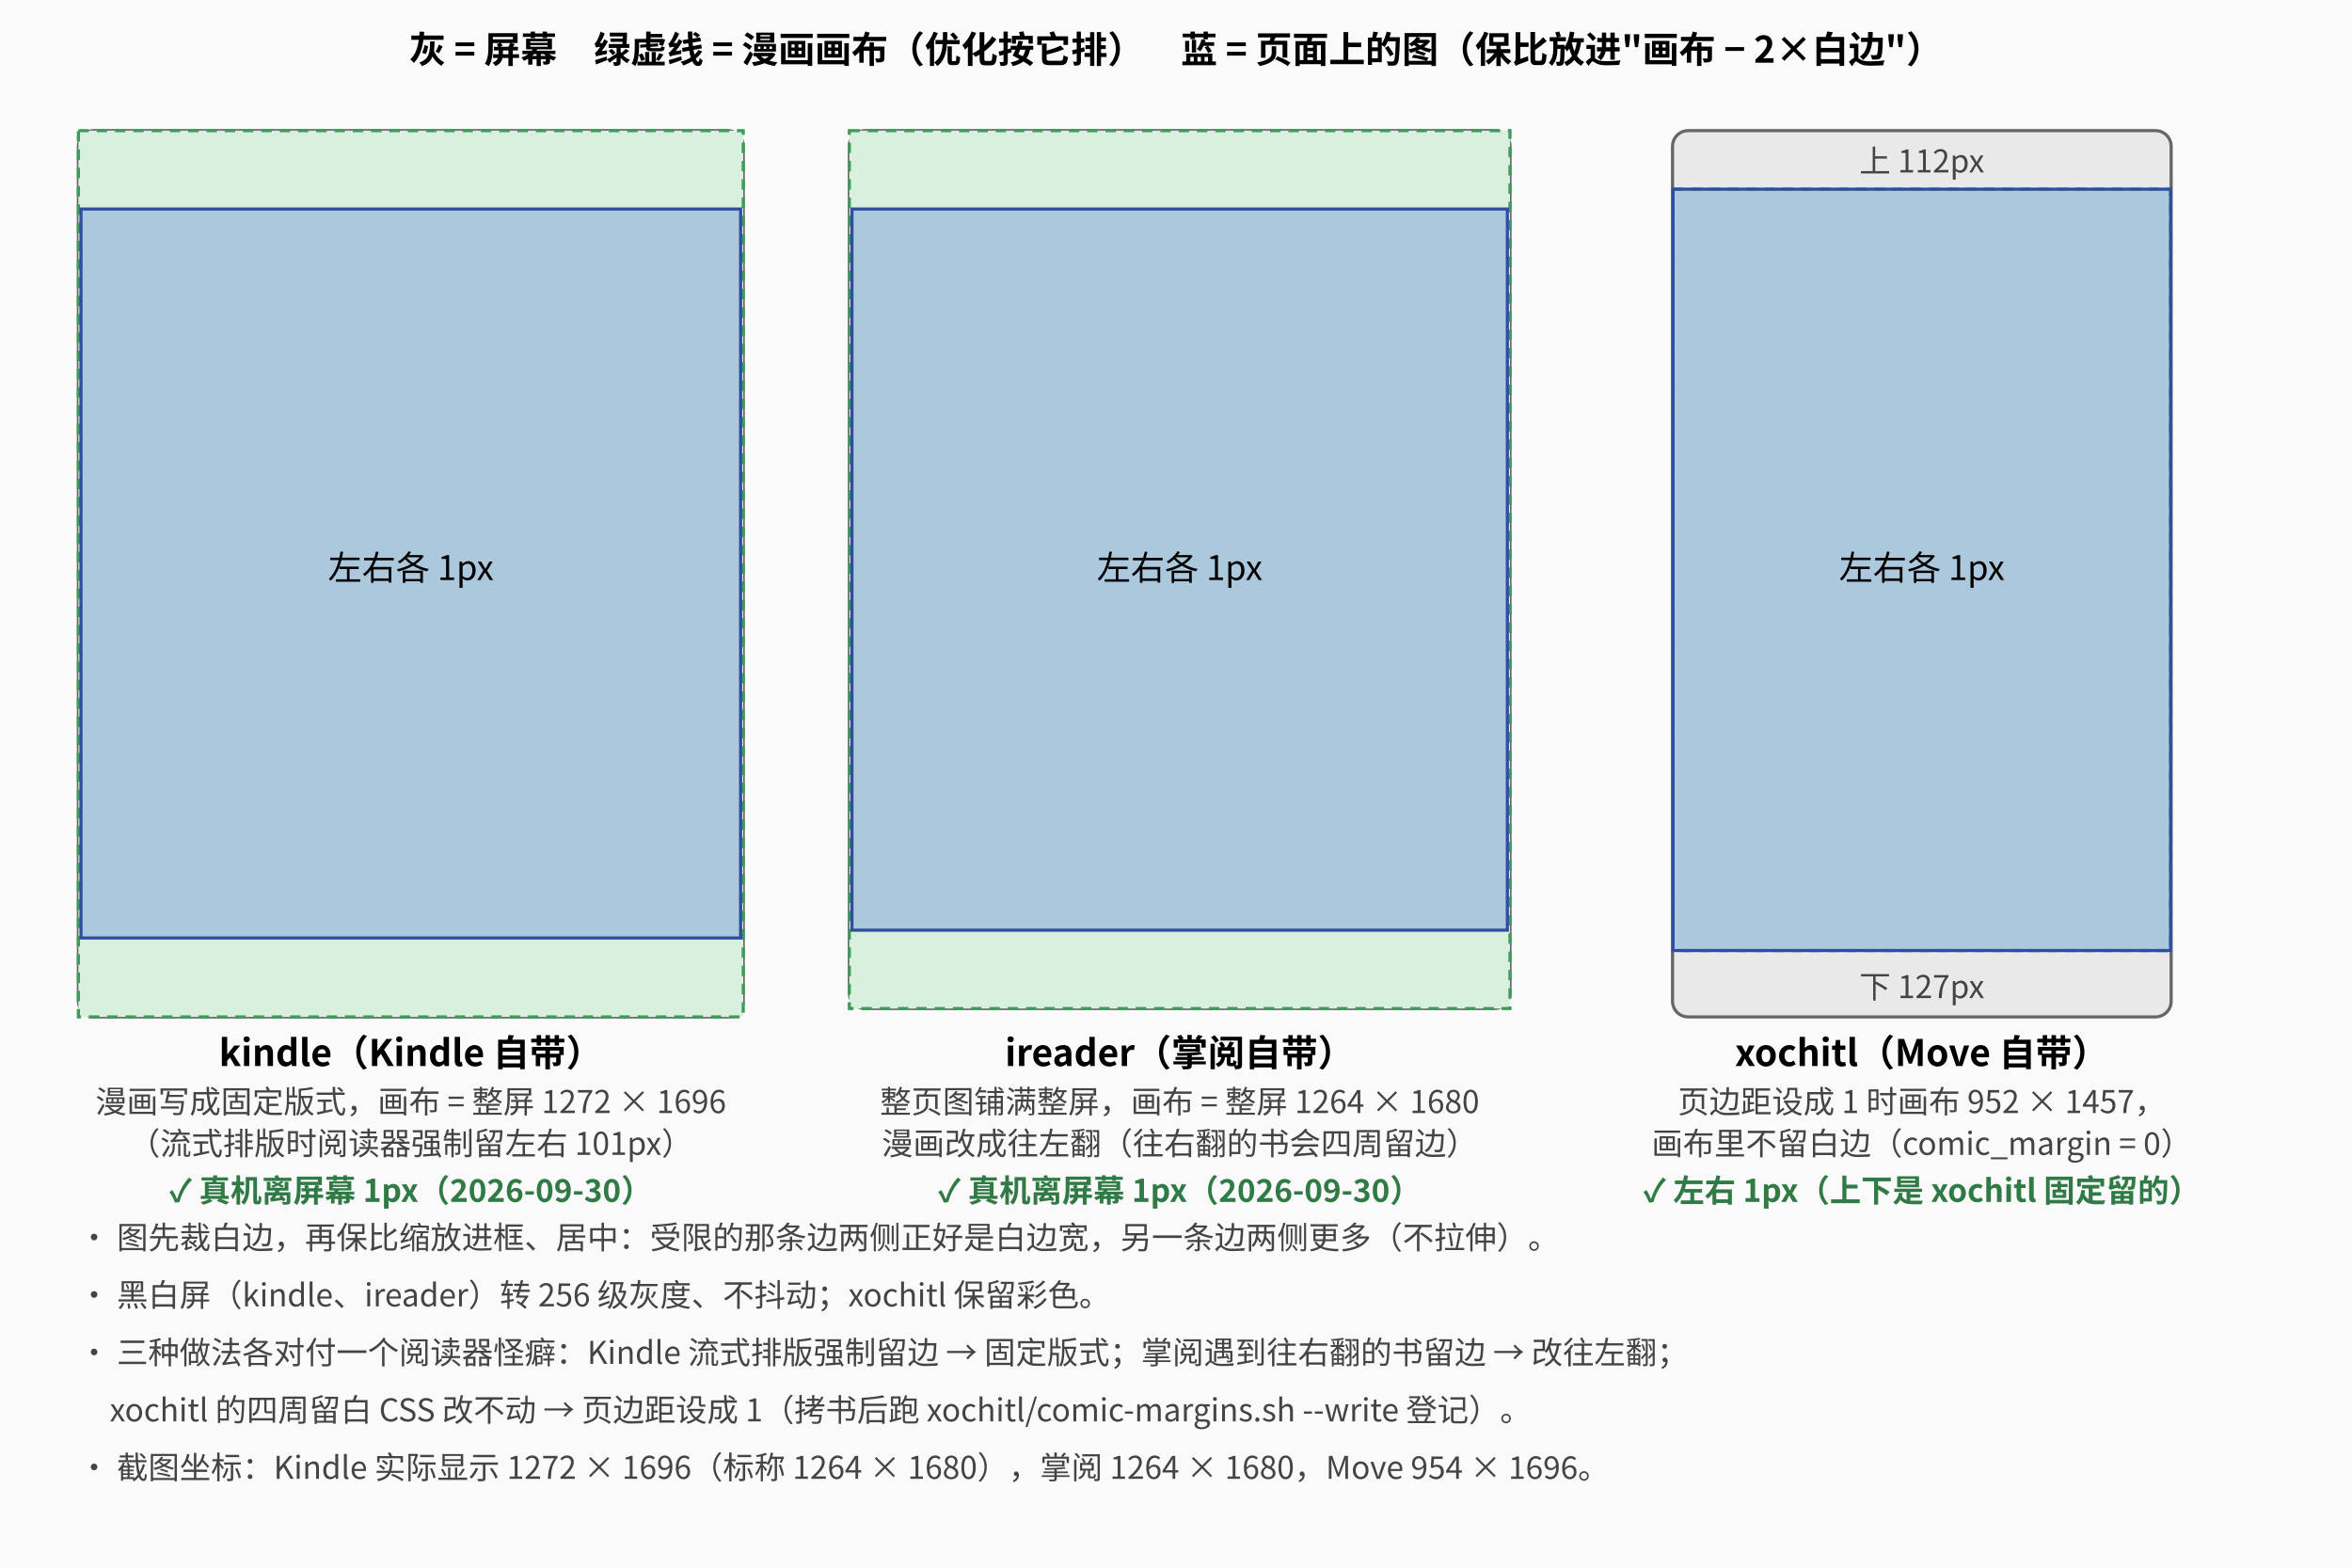
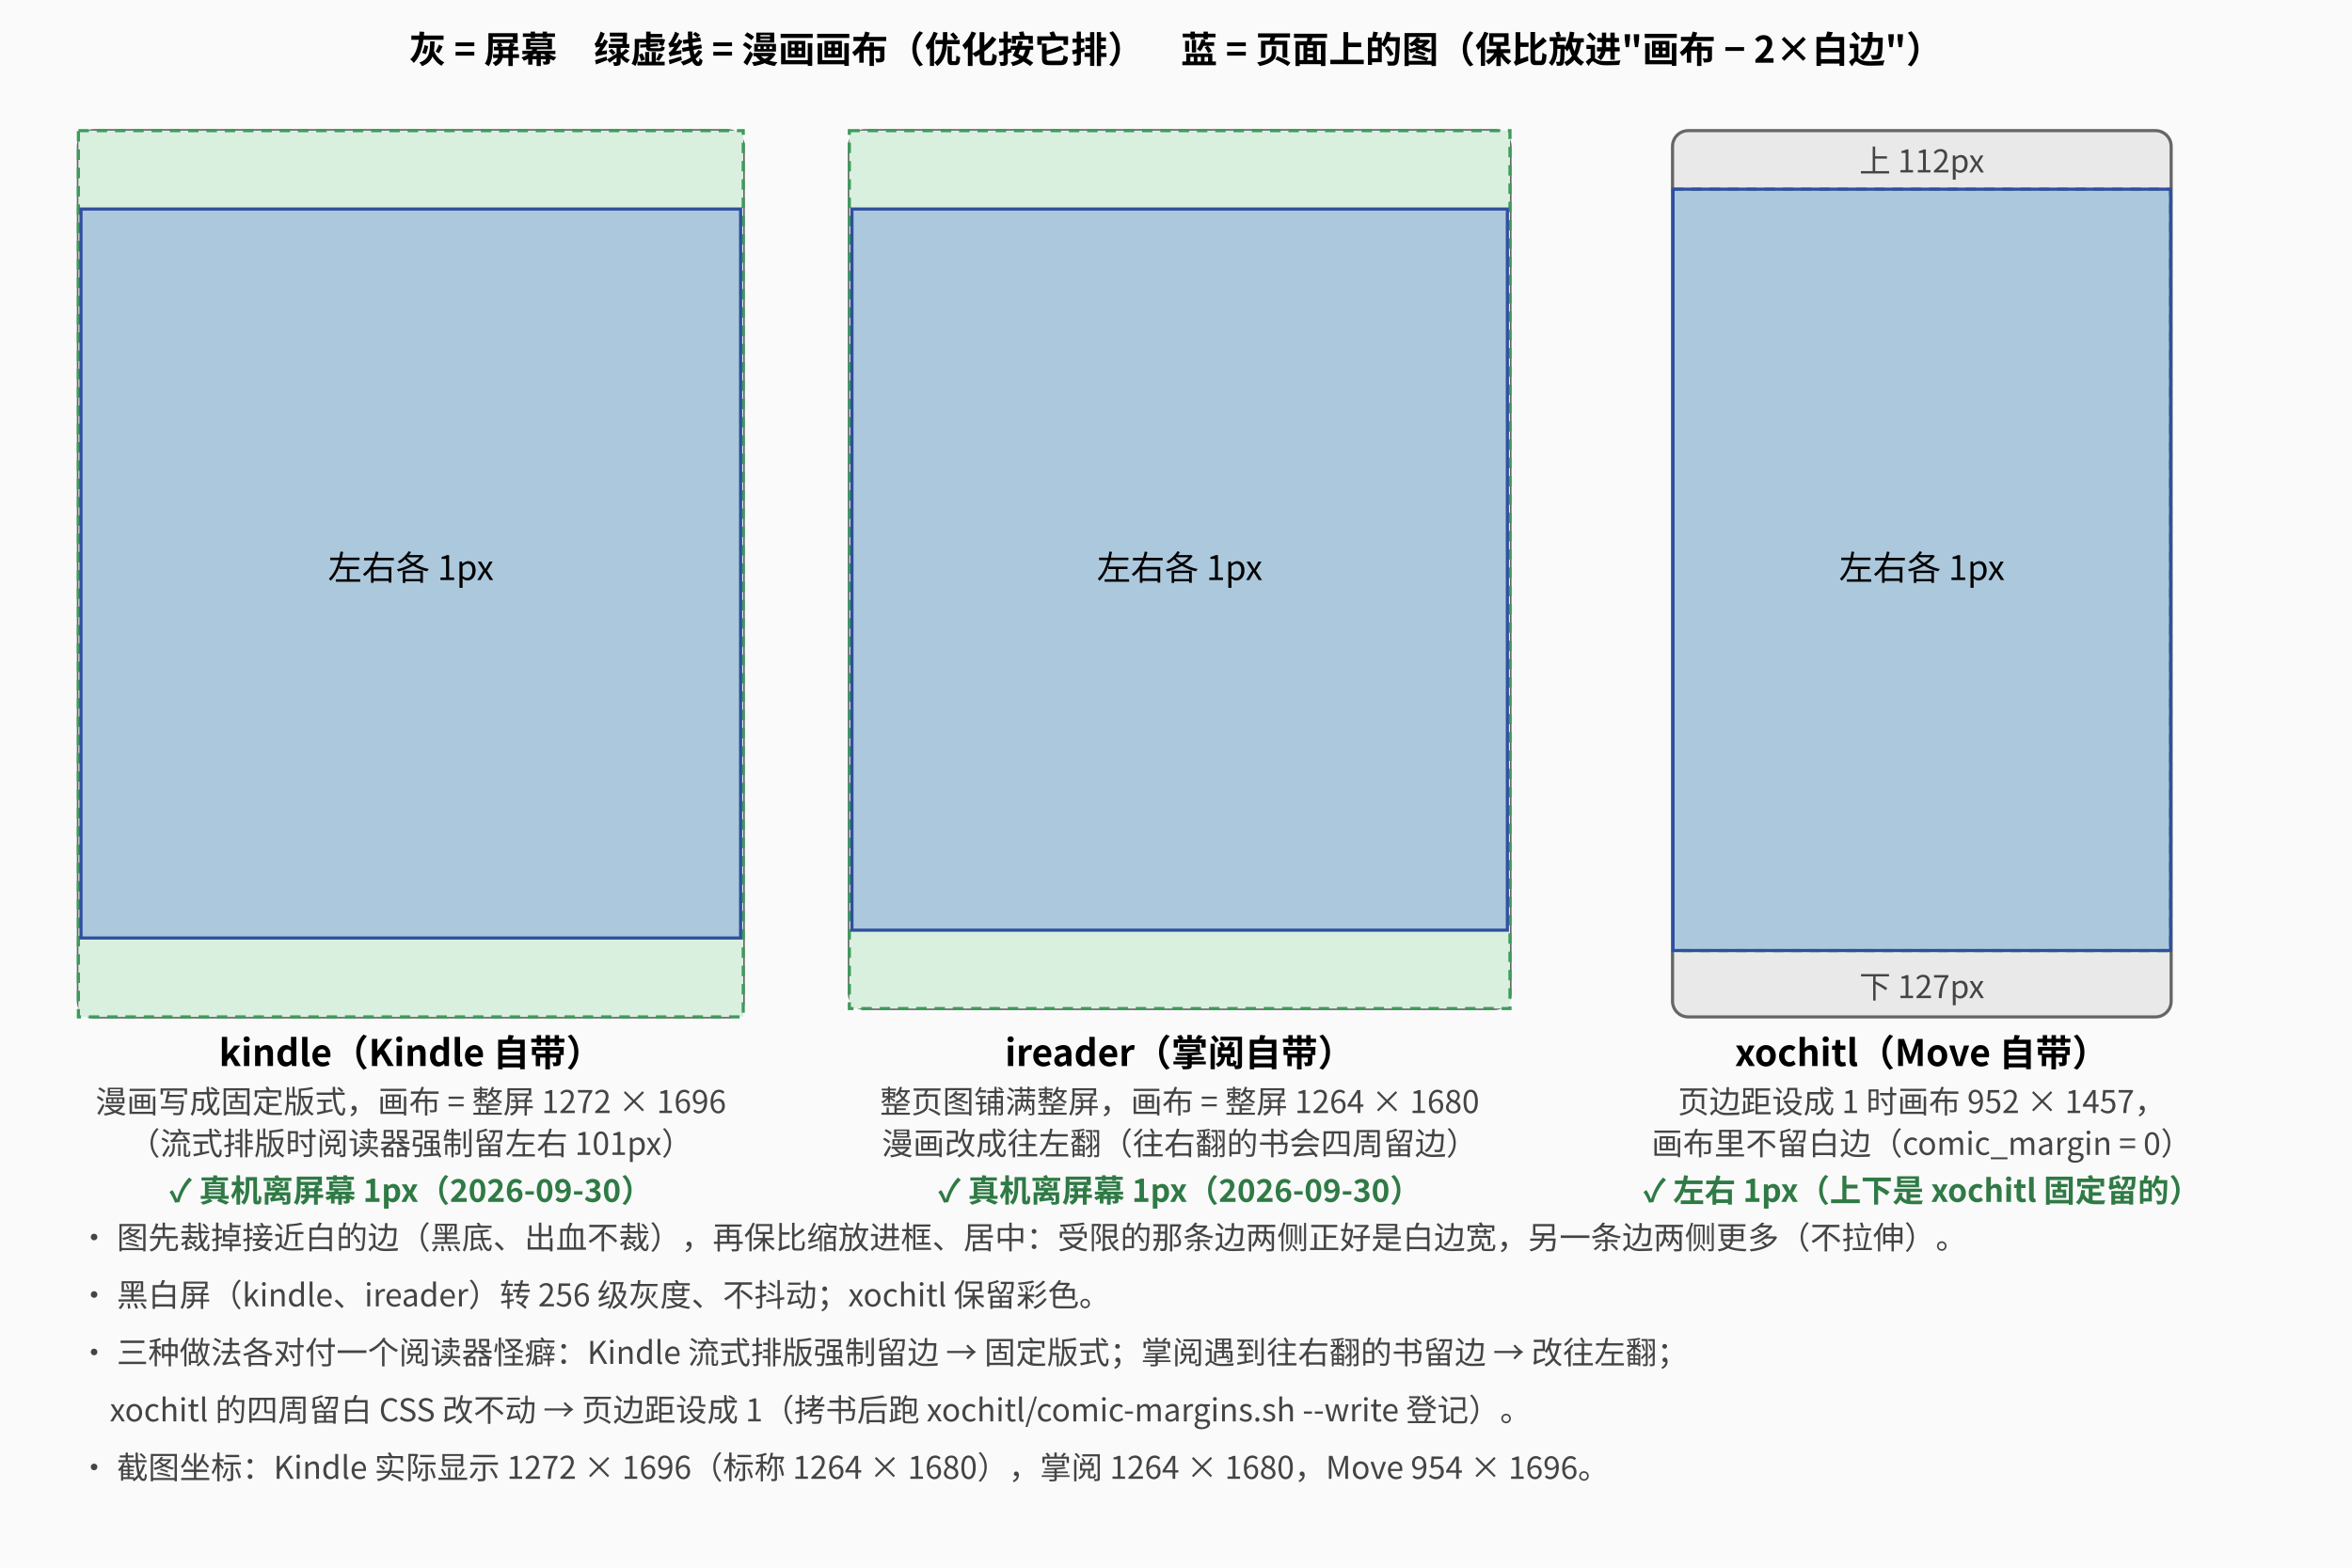
<svg xmlns="http://www.w3.org/2000/svg" viewBox="0 0 900 600" font-family="'Noto Sans CJK SC','PingFang SC','Microsoft YaHei',sans-serif" font-size="13">
  <style>
    .scr{fill:#e9e9e9;stroke:#666;stroke-width:1.2}
    .rd{fill:#d9f0df;stroke:#3f9a5b;stroke-width:1.2;stroke-dasharray:4 3}
    .img{fill:#5b7fd6;fill-opacity:.35;stroke:#2f4f9e;stroke-width:1.2}
    .h{font-weight:bold;font-size:14px}
    .s{font-size:12px;fill:#444}
    .ok{font-size:12px;fill:#2f7a45;font-weight:bold}
  </style>
  <rect width="900" height="600" fill="#fafafa" />
  <text x="450" y="24" text-anchor="middle" class="h">灰 = 屏幕　绿虚线 = 漫画画布（优化按它排）　蓝 = 页面上的图（保比放进"画布 − 2×白边"）</text>
  <g transform="translate(30,50)">
    <rect class="scr" width="254.4" height="339.2" rx="6" />
    <rect class="rd" width="254.4" height="339.2" />
    <rect class="img" x="1" y="30" width="252.4" height="279" />
    <text x="127.2" y="172" text-anchor="middle">左右各 1px</text>
    <text x="127.2" y="358" text-anchor="middle" class="h">kindle（Kindle 自带）</text>
    <text x="127.2" y="376" text-anchor="middle" class="s">漫画写成固定版式，画布 = 整屏 1272 × 1696</text>
    <text x="127.2" y="392" text-anchor="middle" class="s">（流式排版时阅读器强制留左右 101px）</text>
    <text x="127.2" y="410" text-anchor="middle" class="ok">✓ 真机离屏幕 1px（2026-09-30）</text>
  </g>
  <g transform="translate(325,50)">
    <rect class="scr" width="252.8" height="336" rx="6" />
    <rect class="rd" width="252.8" height="336" />
    <rect class="img" x="1" y="30" width="250.8" height="276" />
    <text x="126.4" y="172" text-anchor="middle">左右各 1px</text>
    <text x="126.4" y="358" text-anchor="middle" class="h">ireader（掌阅自带）</text>
    <text x="126.4" y="376" text-anchor="middle" class="s">整页图铺满整屏，画布 = 整屏 1264 × 1680</text>
    <text x="126.4" y="392" text-anchor="middle" class="s">漫画改成往左翻（往右翻的书会四周留边）</text>
    <text x="126.4" y="410" text-anchor="middle" class="ok">✓ 真机离屏幕 1px（2026-09-30）</text>
  </g>
  <g transform="translate(640,50)">
    <rect class="scr" width="190.8" height="339.2" rx="6" />
    <rect class="rd" x="0.2" y="22.4" width="190.4" height="291.4" />
    <rect class="img" x="0.2" y="22.4" width="190.4" height="291.4" />
    <text x="95.4" y="16" text-anchor="middle" class="s">上 112px</text>
    <text x="95.4" y="172" text-anchor="middle">左右各 1px</text>
    <text x="95.4" y="332" text-anchor="middle" class="s">下 127px</text>
    <text x="95.4" y="358" text-anchor="middle" class="h">xochitl（Move 自带）</text>
    <text x="95.4" y="376" text-anchor="middle" class="s">页边距设成 1 时画布 952 × 1457，</text>
    <text x="95.4" y="392" text-anchor="middle" class="s">画布里不留白边（comic_margin = 0）</text>
    <text x="95.4" y="410" text-anchor="middle" class="ok">✓ 左右 1px（上下是 xochitl 固定留的）</text>
  </g>
  <g class="s">
-     <text x="30" y="478">· 图先裁白边，再保比缩放进框、居中：受限的那条边两侧正好是白边宽，另一条边两侧更多（不拉伸）。</text>
+     <text x="30" y="478">· 图先裁掉接近白的边（黑底、出血不裁），再保比缩放进框、居中：受限的那条边两侧正好是白边宽，另一条边两侧更多（不拉伸）。</text>
    <text x="30" y="500">· 黑白屏（kindle、ireader）转 256 级灰度、不抖动；xochitl 保留彩色。</text>
    <text x="30" y="522">· 三种做法各对付一个阅读器怪癖：Kindle 流式排版强制留边 → 固定版式；掌阅遇到往右翻的书留边 → 改往左翻；</text>
    <text x="42" y="544">xochitl 的四周留白 CSS 改不动 → 页边距设成 1（拷书后跑 xochitl/comic-margins.sh --write 登记）。</text>
    <text x="30" y="566">· 截图坐标：Kindle 实际显示 1272 × 1696（标称 1264 × 1680），掌阅 1264 × 1680，Move 954 × 1696。</text>
  </g>
</svg>
